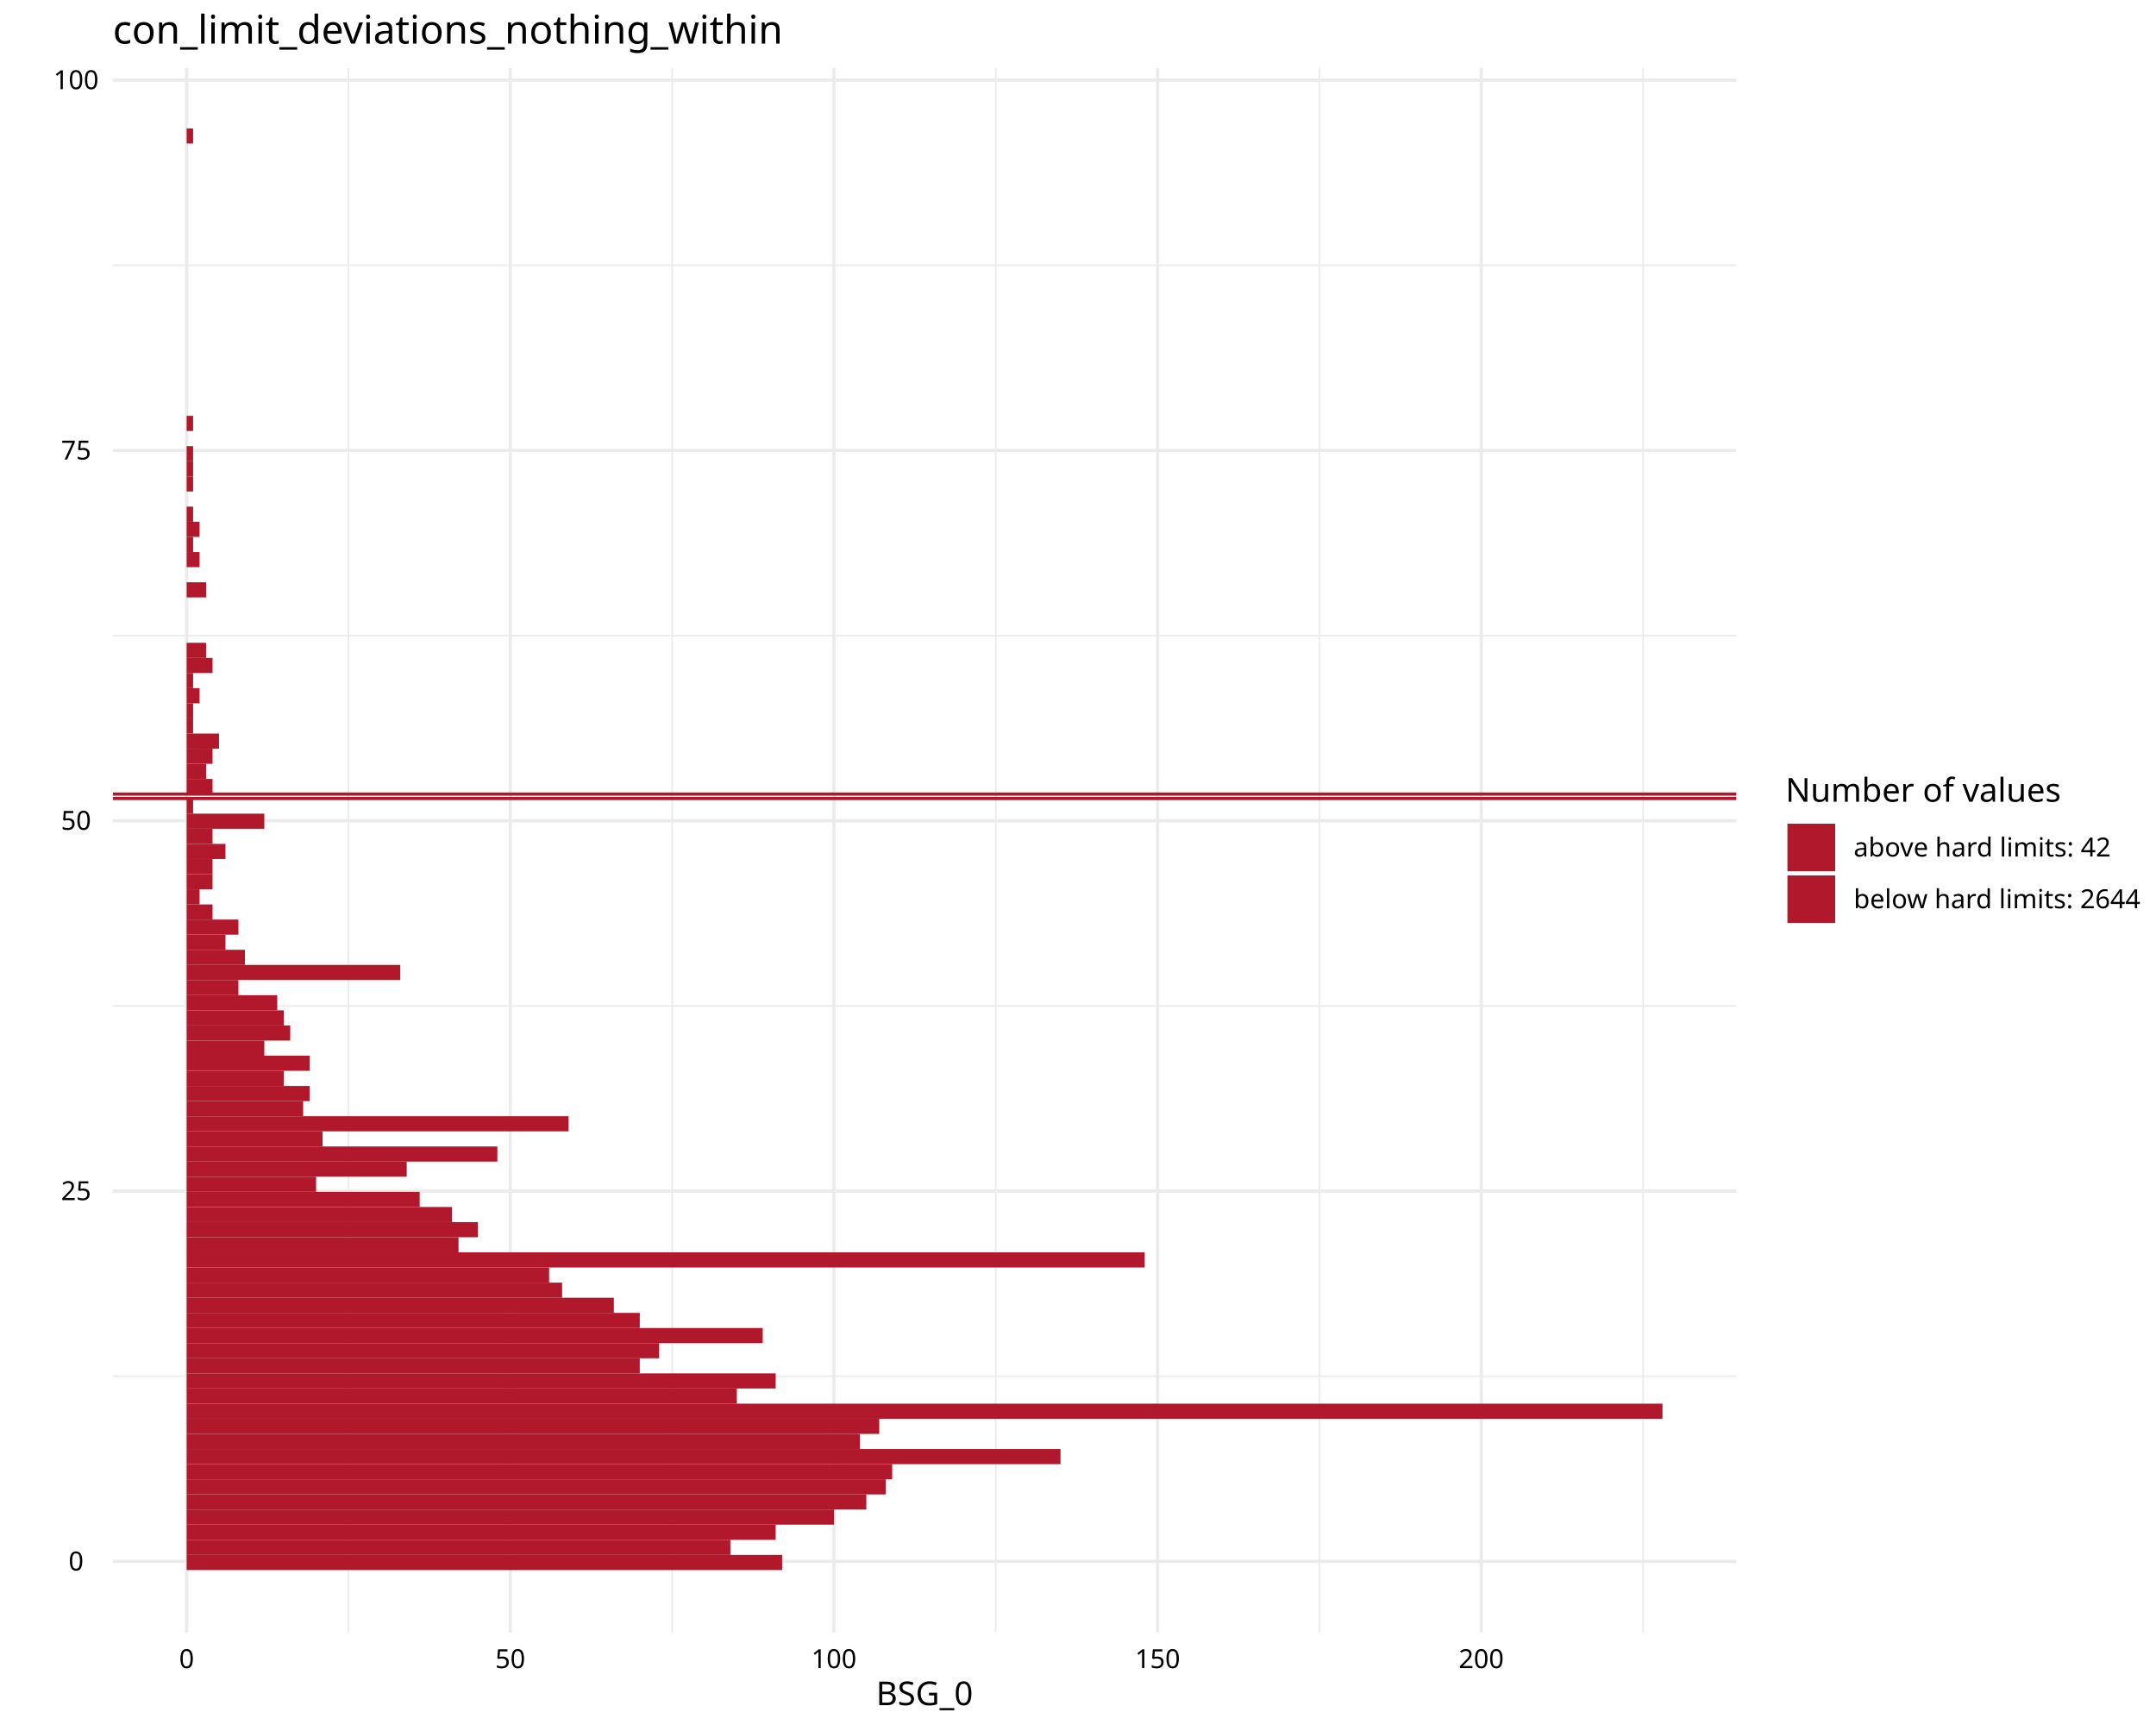
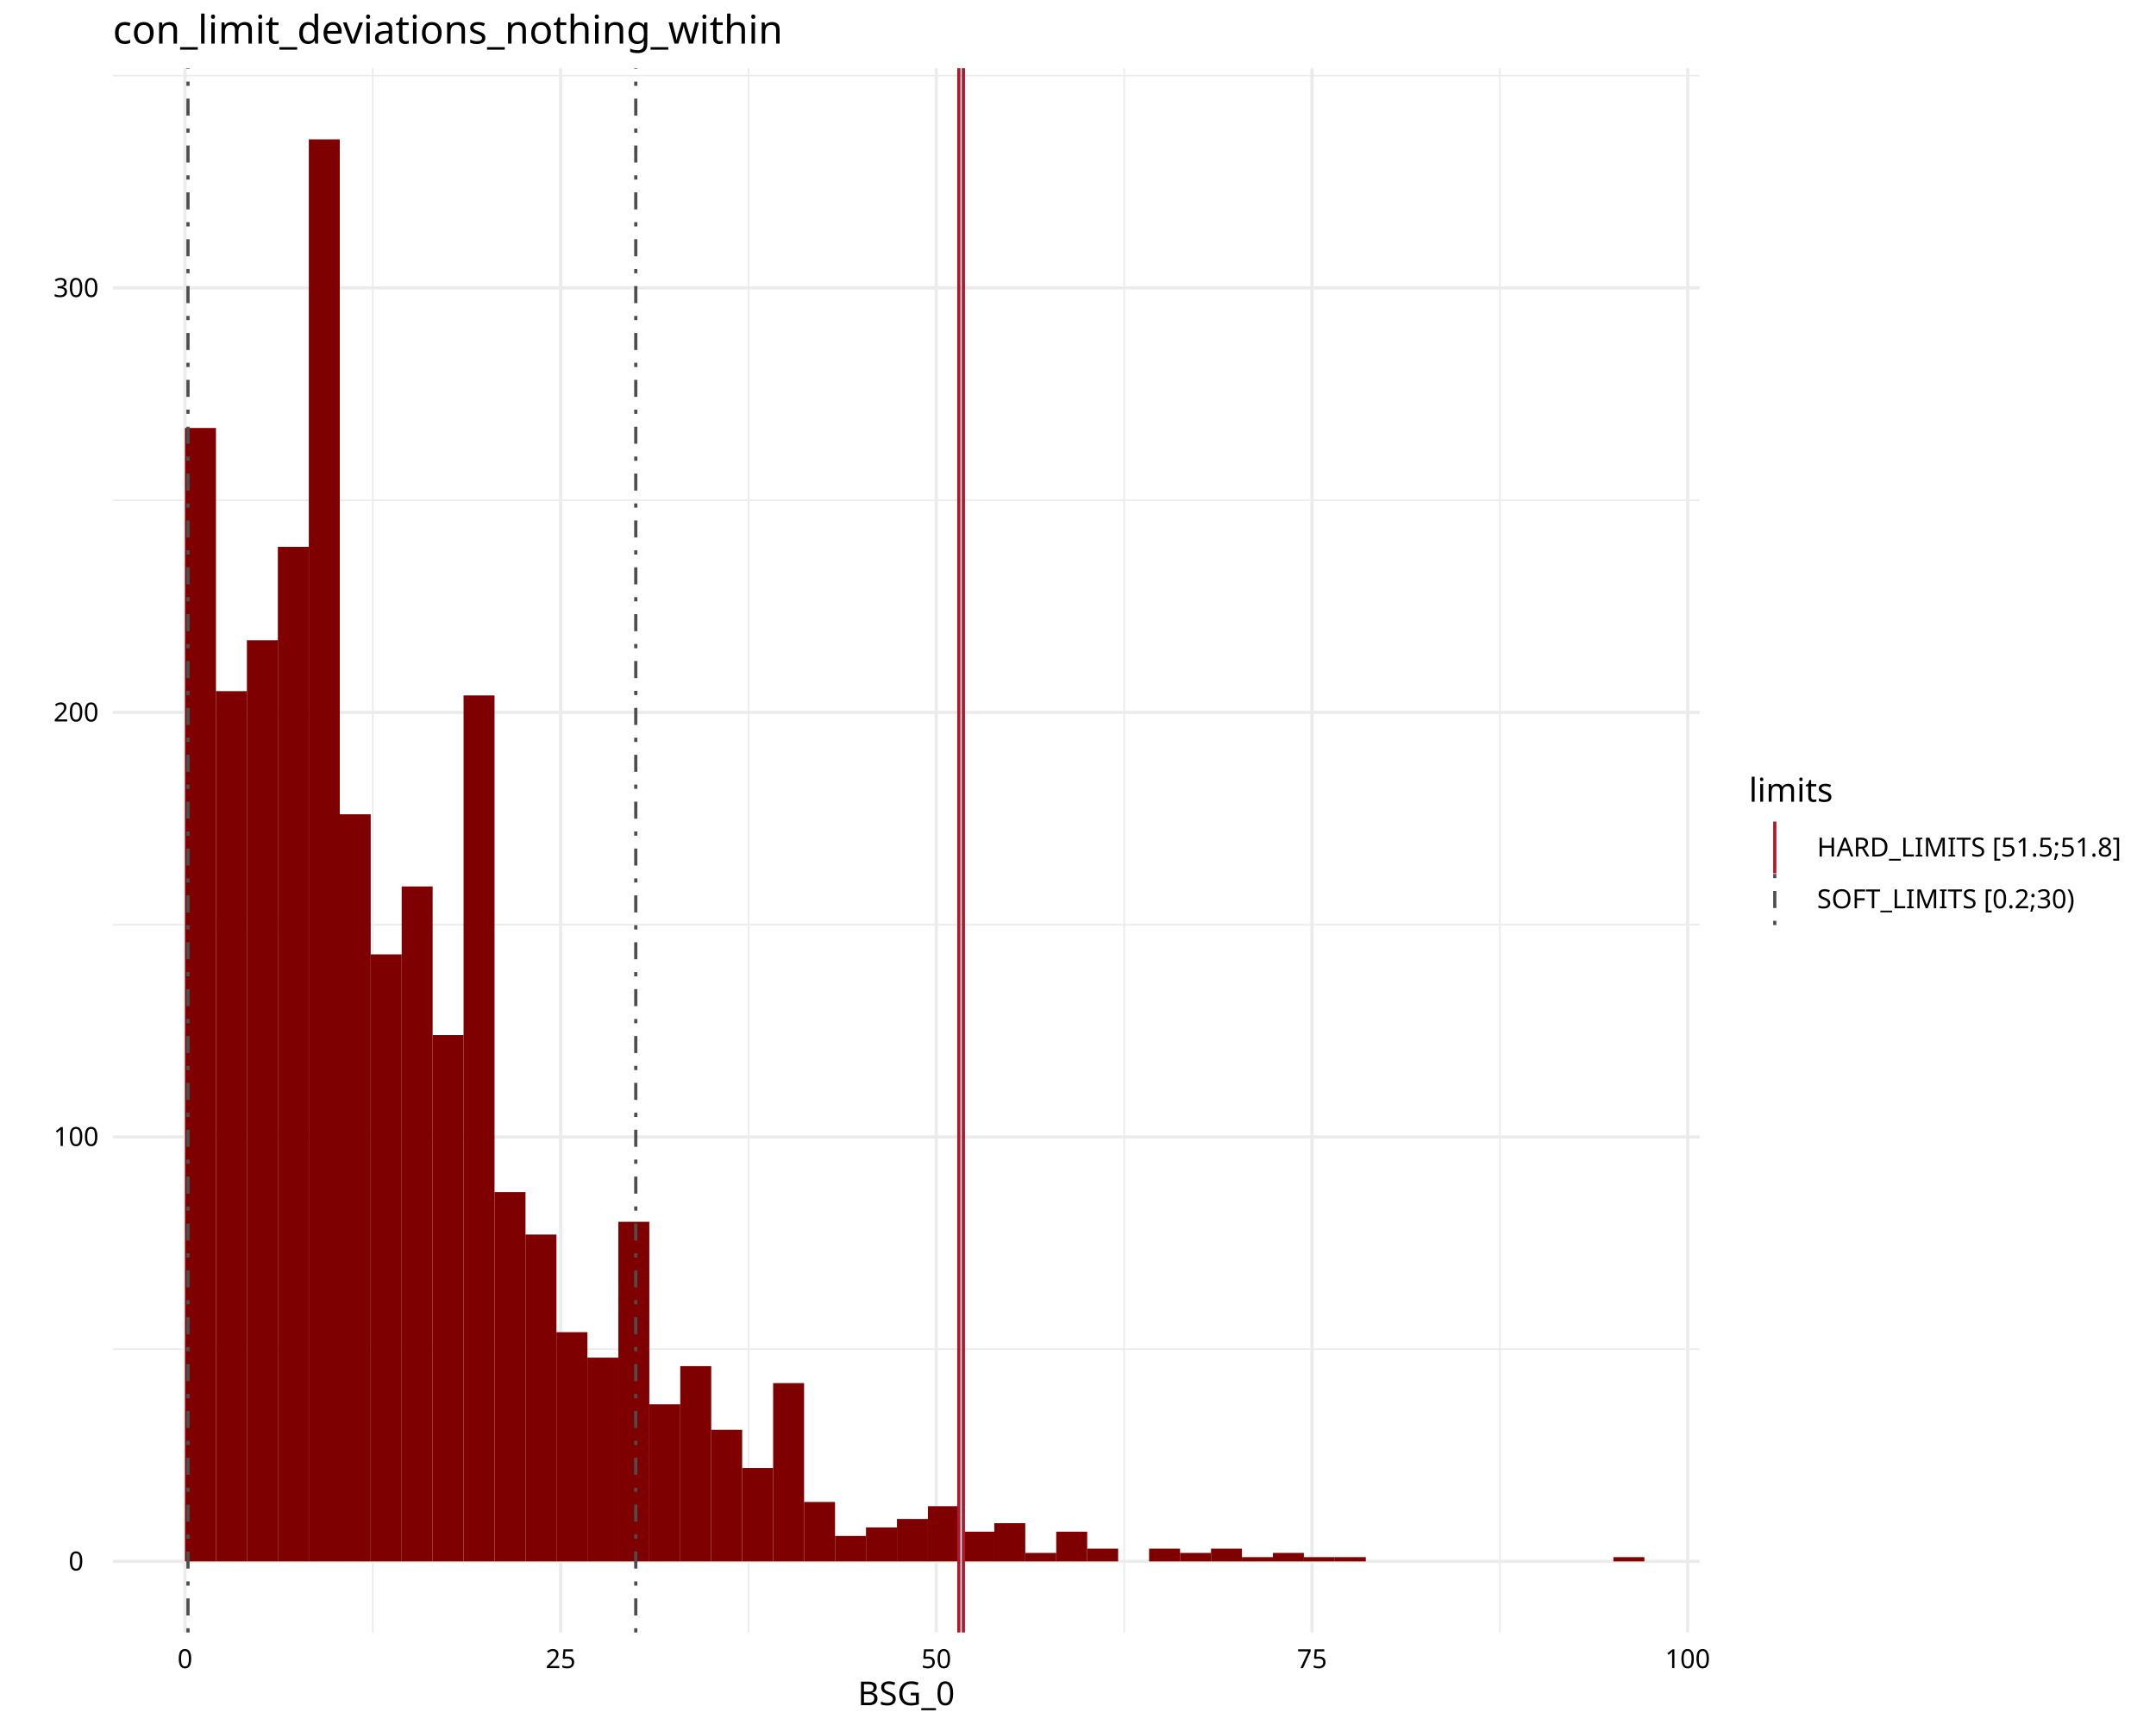
<svg xmlns="http://www.w3.org/2000/svg" class="svglite" data-engine-version="2.0" width="720.00pt" height="576.00pt" viewBox="0 0 720.00 576.00">
  <defs>
    <style type="text/css">
    .svglite line, .svglite polyline, .svglite polygon, .svglite path, .svglite rect, .svglite circle {
      fill: none;
      stroke: #000000;
      stroke-linecap: round;
      stroke-linejoin: round;
      stroke-miterlimit: 10.00;
    }
  </style>
  </defs>
  <rect width="100%" height="100%" style="stroke: none; fill: #FFFFFF;" />
  <defs>
    <clipPath id="cpMC4wMHw3MjAuMDB8MC4wMHw1NzYuMDA=">
      <rect x="0.00" y="0.00" width="720.00" height="576.00" />
    </clipPath>
  </defs>
  <g clip-path="url(#cpMC4wMHw3MjAuMDB8MC4wMHw1NzYuMDA=)">
</g>
  <defs>
-     <clipPath id="cpMzcuNjl8NTc5Ljg0fDIyLjc4fDU0NS4xMQ==">
-       <rect x="37.69" y="22.78" width="542.15" height="522.33" />
+     <clipPath id="cpMzcuNjl8NTY3LjYxfDIyLjc4fDU0NS4xMQ==">
+       <rect x="37.69" y="22.78" width="529.92" height="522.33" />
    </clipPath>
  </defs>
-   <g clip-path="url(#cpMzcuNjl8NTc5Ljg0fDIyLjc4fDU0NS4xMQ==)">
-     <polyline points="37.69,459.54 579.84,459.54 " style="stroke-width: 0.53; stroke: #EBEBEB; stroke-linecap: butt;" />
-     <polyline points="37.69,335.88 579.84,335.88 " style="stroke-width: 0.53; stroke: #EBEBEB; stroke-linecap: butt;" />
-     <polyline points="37.69,212.23 579.84,212.23 " style="stroke-width: 0.53; stroke: #EBEBEB; stroke-linecap: butt;" />
-     <polyline points="37.69,88.57 579.84,88.57 " style="stroke-width: 0.53; stroke: #EBEBEB; stroke-linecap: butt;" />
-     <polyline points="116.37,545.11 116.37,22.78 " style="stroke-width: 0.53; stroke: #EBEBEB; stroke-linecap: butt;" />
-     <polyline points="224.46,545.11 224.46,22.78 " style="stroke-width: 0.53; stroke: #EBEBEB; stroke-linecap: butt;" />
-     <polyline points="332.54,545.11 332.54,22.78 " style="stroke-width: 0.53; stroke: #EBEBEB; stroke-linecap: butt;" />
-     <polyline points="440.62,545.11 440.62,22.78 " style="stroke-width: 0.53; stroke: #EBEBEB; stroke-linecap: butt;" />
-     <polyline points="548.71,545.11 548.71,22.78 " style="stroke-width: 0.53; stroke: #EBEBEB; stroke-linecap: butt;" />
-     <polyline points="37.69,521.37 579.84,521.37 " style="stroke-width: 1.07; stroke: #EBEBEB; stroke-linecap: butt;" />
-     <polyline points="37.69,397.71 579.84,397.71 " style="stroke-width: 1.07; stroke: #EBEBEB; stroke-linecap: butt;" />
-     <polyline points="37.69,274.06 579.84,274.06 " style="stroke-width: 1.07; stroke: #EBEBEB; stroke-linecap: butt;" />
-     <polyline points="37.69,150.40 579.84,150.40 " style="stroke-width: 1.07; stroke: #EBEBEB; stroke-linecap: butt;" />
-     <polyline points="37.69,26.74 579.84,26.74 " style="stroke-width: 1.07; stroke: #EBEBEB; stroke-linecap: butt;" />
-     <polyline points="62.33,545.11 62.33,22.78 " style="stroke-width: 1.07; stroke: #EBEBEB; stroke-linecap: butt;" />
-     <polyline points="170.41,545.11 170.41,22.78 " style="stroke-width: 1.07; stroke: #EBEBEB; stroke-linecap: butt;" />
-     <polyline points="278.50,545.11 278.50,22.78 " style="stroke-width: 1.07; stroke: #EBEBEB; stroke-linecap: butt;" />
-     <polyline points="386.58,545.11 386.58,22.78 " style="stroke-width: 1.07; stroke: #EBEBEB; stroke-linecap: butt;" />
-     <polyline points="494.67,545.11 494.67,22.78 " style="stroke-width: 1.07; stroke: #EBEBEB; stroke-linecap: butt;" />
-     <rect x="62.33" y="519.21" width="198.87" height="5.05" style="stroke-width: 1.07; stroke: none; stroke-linecap: butt; stroke-linejoin: miter; fill: #B2182B;" />
-     <rect x="62.33" y="514.16" width="181.58" height="5.05" style="stroke-width: 1.07; stroke: none; stroke-linecap: butt; stroke-linejoin: miter; fill: #B2182B;" />
-     <rect x="62.33" y="509.11" width="196.71" height="5.05" style="stroke-width: 1.07; stroke: none; stroke-linecap: butt; stroke-linejoin: miter; fill: #B2182B;" />
-     <rect x="62.33" y="504.06" width="216.17" height="5.05" style="stroke-width: 1.07; stroke: none; stroke-linecap: butt; stroke-linejoin: miter; fill: #B2182B;" />
-     <rect x="62.33" y="499.01" width="226.98" height="5.05" style="stroke-width: 1.07; stroke: none; stroke-linecap: butt; stroke-linejoin: miter; fill: #B2182B;" />
-     <rect x="62.33" y="493.96" width="233.46" height="5.05" style="stroke-width: 1.07; stroke: none; stroke-linecap: butt; stroke-linejoin: miter; fill: #B2182B;" />
-     <rect x="62.33" y="488.90" width="235.62" height="5.05" style="stroke-width: 1.07; stroke: none; stroke-linecap: butt; stroke-linejoin: miter; fill: #B2182B;" />
-     <rect x="62.33" y="483.85" width="291.83" height="5.05" style="stroke-width: 1.07; stroke: none; stroke-linecap: butt; stroke-linejoin: miter; fill: #B2182B;" />
-     <rect x="62.33" y="478.80" width="224.81" height="5.05" style="stroke-width: 1.07; stroke: none; stroke-linecap: butt; stroke-linejoin: miter; fill: #B2182B;" />
-     <rect x="62.33" y="473.75" width="231.30" height="5.05" style="stroke-width: 1.07; stroke: none; stroke-linecap: butt; stroke-linejoin: miter; fill: #B2182B;" />
-     <rect x="62.33" y="468.70" width="492.86" height="5.05" style="stroke-width: 1.07; stroke: none; stroke-linecap: butt; stroke-linejoin: miter; fill: #B2182B;" />
-     <rect x="62.33" y="463.65" width="183.74" height="5.05" style="stroke-width: 1.07; stroke: none; stroke-linecap: butt; stroke-linejoin: miter; fill: #B2182B;" />
-     <rect x="62.33" y="458.59" width="196.71" height="5.05" style="stroke-width: 1.07; stroke: none; stroke-linecap: butt; stroke-linejoin: miter; fill: #B2182B;" />
-     <rect x="62.33" y="453.54" width="151.32" height="5.05" style="stroke-width: 1.07; stroke: none; stroke-linecap: butt; stroke-linejoin: miter; fill: #B2182B;" />
-     <rect x="62.33" y="448.49" width="157.80" height="5.05" style="stroke-width: 1.07; stroke: none; stroke-linecap: butt; stroke-linejoin: miter; fill: #B2182B;" />
-     <rect x="62.33" y="443.44" width="192.39" height="5.05" style="stroke-width: 1.07; stroke: none; stroke-linecap: butt; stroke-linejoin: miter; fill: #B2182B;" />
-     <rect x="62.33" y="438.39" width="151.32" height="5.05" style="stroke-width: 1.07; stroke: none; stroke-linecap: butt; stroke-linejoin: miter; fill: #B2182B;" />
-     <rect x="62.33" y="433.34" width="142.67" height="5.05" style="stroke-width: 1.07; stroke: none; stroke-linecap: butt; stroke-linejoin: miter; fill: #B2182B;" />
-     <rect x="62.33" y="428.29" width="125.38" height="5.05" style="stroke-width: 1.07; stroke: none; stroke-linecap: butt; stroke-linejoin: miter; fill: #B2182B;" />
-     <rect x="62.33" y="423.23" width="121.05" height="5.05" style="stroke-width: 1.07; stroke: none; stroke-linecap: butt; stroke-linejoin: miter; fill: #B2182B;" />
-     <rect x="62.33" y="418.18" width="319.93" height="5.05" style="stroke-width: 1.07; stroke: none; stroke-linecap: butt; stroke-linejoin: miter; fill: #B2182B;" />
-     <rect x="62.33" y="413.13" width="90.79" height="5.05" style="stroke-width: 1.07; stroke: none; stroke-linecap: butt; stroke-linejoin: miter; fill: #B2182B;" />
-     <rect x="62.33" y="408.08" width="97.28" height="5.05" style="stroke-width: 1.07; stroke: none; stroke-linecap: butt; stroke-linejoin: miter; fill: #B2182B;" />
-     <rect x="62.33" y="403.03" width="88.63" height="5.05" style="stroke-width: 1.07; stroke: none; stroke-linecap: butt; stroke-linejoin: miter; fill: #B2182B;" />
-     <rect x="62.33" y="397.98" width="77.82" height="5.05" style="stroke-width: 1.07; stroke: none; stroke-linecap: butt; stroke-linejoin: miter; fill: #B2182B;" />
-     <rect x="62.33" y="392.92" width="43.23" height="5.05" style="stroke-width: 1.07; stroke: none; stroke-linecap: butt; stroke-linejoin: miter; fill: #B2182B;" />
-     <rect x="62.33" y="387.87" width="73.50" height="5.05" style="stroke-width: 1.07; stroke: none; stroke-linecap: butt; stroke-linejoin: miter; fill: #B2182B;" />
-     <rect x="62.33" y="382.82" width="103.76" height="5.05" style="stroke-width: 1.07; stroke: none; stroke-linecap: butt; stroke-linejoin: miter; fill: #B2182B;" />
-     <rect x="62.33" y="377.77" width="45.40" height="5.05" style="stroke-width: 1.07; stroke: none; stroke-linecap: butt; stroke-linejoin: miter; fill: #B2182B;" />
-     <rect x="62.33" y="372.72" width="127.54" height="5.05" style="stroke-width: 1.07; stroke: none; stroke-linecap: butt; stroke-linejoin: miter; fill: #B2182B;" />
-     <rect x="62.33" y="367.67" width="38.91" height="5.05" style="stroke-width: 1.07; stroke: none; stroke-linecap: butt; stroke-linejoin: miter; fill: #B2182B;" />
-     <rect x="62.33" y="362.62" width="41.07" height="5.05" style="stroke-width: 1.07; stroke: none; stroke-linecap: butt; stroke-linejoin: miter; fill: #B2182B;" />
-     <rect x="62.33" y="357.56" width="32.43" height="5.05" style="stroke-width: 1.07; stroke: none; stroke-linecap: butt; stroke-linejoin: miter; fill: #B2182B;" />
-     <rect x="62.33" y="352.51" width="41.07" height="5.05" style="stroke-width: 1.07; stroke: none; stroke-linecap: butt; stroke-linejoin: miter; fill: #B2182B;" />
-     <rect x="62.33" y="347.46" width="25.94" height="5.05" style="stroke-width: 1.07; stroke: none; stroke-linecap: butt; stroke-linejoin: miter; fill: #B2182B;" />
-     <rect x="62.33" y="342.41" width="34.59" height="5.05" style="stroke-width: 1.07; stroke: none; stroke-linecap: butt; stroke-linejoin: miter; fill: #B2182B;" />
-     <rect x="62.33" y="337.36" width="32.43" height="5.05" style="stroke-width: 1.07; stroke: none; stroke-linecap: butt; stroke-linejoin: miter; fill: #B2182B;" />
-     <rect x="62.33" y="332.31" width="30.26" height="5.05" style="stroke-width: 1.07; stroke: none; stroke-linecap: butt; stroke-linejoin: miter; fill: #B2182B;" />
-     <rect x="62.33" y="327.25" width="17.29" height="5.05" style="stroke-width: 1.07; stroke: none; stroke-linecap: butt; stroke-linejoin: miter; fill: #B2182B;" />
-     <rect x="62.33" y="322.20" width="71.34" height="5.05" style="stroke-width: 1.07; stroke: none; stroke-linecap: butt; stroke-linejoin: miter; fill: #B2182B;" />
-     <rect x="62.33" y="317.15" width="19.46" height="5.05" style="stroke-width: 1.07; stroke: none; stroke-linecap: butt; stroke-linejoin: miter; fill: #B2182B;" />
-     <rect x="62.33" y="312.10" width="12.97" height="5.05" style="stroke-width: 1.07; stroke: none; stroke-linecap: butt; stroke-linejoin: miter; fill: #B2182B;" />
-     <rect x="62.33" y="307.05" width="17.29" height="5.05" style="stroke-width: 1.07; stroke: none; stroke-linecap: butt; stroke-linejoin: miter; fill: #B2182B;" />
-     <rect x="62.33" y="302.00" width="8.65" height="5.05" style="stroke-width: 1.07; stroke: none; stroke-linecap: butt; stroke-linejoin: miter; fill: #B2182B;" />
-     <rect x="62.33" y="296.95" width="4.32" height="5.05" style="stroke-width: 1.07; stroke: none; stroke-linecap: butt; stroke-linejoin: miter; fill: #B2182B;" />
-     <rect x="62.33" y="291.89" width="8.65" height="5.05" style="stroke-width: 1.07; stroke: none; stroke-linecap: butt; stroke-linejoin: miter; fill: #B2182B;" />
-     <rect x="62.33" y="286.84" width="8.65" height="5.05" style="stroke-width: 1.07; stroke: none; stroke-linecap: butt; stroke-linejoin: miter; fill: #B2182B;" />
-     <rect x="62.33" y="281.79" width="12.97" height="5.05" style="stroke-width: 1.07; stroke: none; stroke-linecap: butt; stroke-linejoin: miter; fill: #B2182B;" />
-     <rect x="62.33" y="276.74" width="8.65" height="5.05" style="stroke-width: 1.07; stroke: none; stroke-linecap: butt; stroke-linejoin: miter; fill: #B2182B;" />
-     <rect x="62.33" y="271.69" width="25.94" height="5.05" style="stroke-width: 1.07; stroke: none; stroke-linecap: butt; stroke-linejoin: miter; fill: #B2182B;" />
-     <rect x="62.33" y="266.64" width="2.16" height="5.05" style="stroke-width: 1.07; stroke: none; stroke-linecap: butt; stroke-linejoin: miter; fill: #B2182B;" />
-     <rect x="62.33" y="260.10" width="8.65" height="5.05" style="stroke-width: 1.07; stroke: none; stroke-linecap: butt; stroke-linejoin: miter; fill: #B2182B;" />
-     <rect x="62.33" y="255.05" width="6.49" height="5.05" style="stroke-width: 1.07; stroke: none; stroke-linecap: butt; stroke-linejoin: miter; fill: #B2182B;" />
-     <rect x="62.33" y="250.00" width="8.65" height="5.05" style="stroke-width: 1.07; stroke: none; stroke-linecap: butt; stroke-linejoin: miter; fill: #B2182B;" />
-     <rect x="62.33" y="244.95" width="10.81" height="5.05" style="stroke-width: 1.07; stroke: none; stroke-linecap: butt; stroke-linejoin: miter; fill: #B2182B;" />
-     <rect x="62.33" y="239.89" width="2.16" height="5.05" style="stroke-width: 1.07; stroke: none; stroke-linecap: butt; stroke-linejoin: miter; fill: #B2182B;" />
-     <rect x="62.33" y="234.84" width="2.16" height="5.05" style="stroke-width: 1.07; stroke: none; stroke-linecap: butt; stroke-linejoin: miter; fill: #B2182B;" />
-     <rect x="62.33" y="229.79" width="4.32" height="5.05" style="stroke-width: 1.07; stroke: none; stroke-linecap: butt; stroke-linejoin: miter; fill: #B2182B;" />
-     <rect x="62.33" y="224.74" width="2.16" height="5.05" style="stroke-width: 1.07; stroke: none; stroke-linecap: butt; stroke-linejoin: miter; fill: #B2182B;" />
-     <rect x="62.33" y="219.69" width="8.65" height="5.05" style="stroke-width: 1.07; stroke: none; stroke-linecap: butt; stroke-linejoin: miter; fill: #B2182B;" />
-     <rect x="62.33" y="214.64" width="6.49" height="5.05" style="stroke-width: 1.07; stroke: none; stroke-linecap: butt; stroke-linejoin: miter; fill: #B2182B;" />
-     <rect x="62.33" y="209.59" width="0.00" height="5.05" style="stroke-width: 1.07; stroke: none; stroke-linecap: butt; stroke-linejoin: miter; fill: #B2182B;" />
-     <rect x="62.33" y="204.53" width="0.00" height="5.05" style="stroke-width: 1.07; stroke: none; stroke-linecap: butt; stroke-linejoin: miter; fill: #B2182B;" />
-     <rect x="62.33" y="199.48" width="0.00" height="5.05" style="stroke-width: 1.07; stroke: none; stroke-linecap: butt; stroke-linejoin: miter; fill: #B2182B;" />
-     <rect x="62.33" y="194.43" width="6.49" height="5.05" style="stroke-width: 1.07; stroke: none; stroke-linecap: butt; stroke-linejoin: miter; fill: #B2182B;" />
-     <rect x="62.33" y="189.38" width="0.00" height="5.05" style="stroke-width: 1.07; stroke: none; stroke-linecap: butt; stroke-linejoin: miter; fill: #B2182B;" />
-     <rect x="62.33" y="184.33" width="4.32" height="5.05" style="stroke-width: 1.07; stroke: none; stroke-linecap: butt; stroke-linejoin: miter; fill: #B2182B;" />
-     <rect x="62.33" y="179.28" width="2.16" height="5.05" style="stroke-width: 1.07; stroke: none; stroke-linecap: butt; stroke-linejoin: miter; fill: #B2182B;" />
-     <rect x="62.33" y="174.22" width="4.32" height="5.05" style="stroke-width: 1.07; stroke: none; stroke-linecap: butt; stroke-linejoin: miter; fill: #B2182B;" />
-     <rect x="62.33" y="169.17" width="2.16" height="5.05" style="stroke-width: 1.07; stroke: none; stroke-linecap: butt; stroke-linejoin: miter; fill: #B2182B;" />
-     <rect x="62.33" y="164.12" width="0.00" height="5.05" style="stroke-width: 1.07; stroke: none; stroke-linecap: butt; stroke-linejoin: miter; fill: #B2182B;" />
-     <rect x="62.33" y="159.07" width="2.16" height="5.05" style="stroke-width: 1.07; stroke: none; stroke-linecap: butt; stroke-linejoin: miter; fill: #B2182B;" />
-     <rect x="62.33" y="154.02" width="2.16" height="5.05" style="stroke-width: 1.07; stroke: none; stroke-linecap: butt; stroke-linejoin: miter; fill: #B2182B;" />
-     <rect x="62.33" y="148.97" width="2.16" height="5.05" style="stroke-width: 1.07; stroke: none; stroke-linecap: butt; stroke-linejoin: miter; fill: #B2182B;" />
-     <rect x="62.33" y="143.92" width="0.00" height="5.05" style="stroke-width: 1.07; stroke: none; stroke-linecap: butt; stroke-linejoin: miter; fill: #B2182B;" />
-     <rect x="62.33" y="138.86" width="2.16" height="5.05" style="stroke-width: 1.07; stroke: none; stroke-linecap: butt; stroke-linejoin: miter; fill: #B2182B;" />
-     <rect x="62.33" y="133.81" width="0.00" height="5.05" style="stroke-width: 1.07; stroke: none; stroke-linecap: butt; stroke-linejoin: miter; fill: #B2182B;" />
-     <rect x="62.33" y="128.76" width="0.00" height="5.05" style="stroke-width: 1.07; stroke: none; stroke-linecap: butt; stroke-linejoin: miter; fill: #B2182B;" />
-     <rect x="62.33" y="123.71" width="0.00" height="5.05" style="stroke-width: 1.07; stroke: none; stroke-linecap: butt; stroke-linejoin: miter; fill: #B2182B;" />
-     <rect x="62.33" y="118.66" width="0.00" height="5.05" style="stroke-width: 1.07; stroke: none; stroke-linecap: butt; stroke-linejoin: miter; fill: #B2182B;" />
-     <rect x="62.33" y="113.61" width="0.00" height="5.05" style="stroke-width: 1.07; stroke: none; stroke-linecap: butt; stroke-linejoin: miter; fill: #B2182B;" />
-     <rect x="62.33" y="108.55" width="0.00" height="5.05" style="stroke-width: 1.07; stroke: none; stroke-linecap: butt; stroke-linejoin: miter; fill: #B2182B;" />
-     <rect x="62.33" y="103.50" width="0.00" height="5.05" style="stroke-width: 1.07; stroke: none; stroke-linecap: butt; stroke-linejoin: miter; fill: #B2182B;" />
-     <rect x="62.33" y="98.45" width="0.00" height="5.05" style="stroke-width: 1.07; stroke: none; stroke-linecap: butt; stroke-linejoin: miter; fill: #B2182B;" />
-     <rect x="62.33" y="93.40" width="0.00" height="5.05" style="stroke-width: 1.07; stroke: none; stroke-linecap: butt; stroke-linejoin: miter; fill: #B2182B;" />
-     <rect x="62.33" y="88.35" width="0.00" height="5.05" style="stroke-width: 1.07; stroke: none; stroke-linecap: butt; stroke-linejoin: miter; fill: #B2182B;" />
-     <rect x="62.33" y="83.30" width="0.00" height="5.05" style="stroke-width: 1.07; stroke: none; stroke-linecap: butt; stroke-linejoin: miter; fill: #B2182B;" />
-     <rect x="62.33" y="78.25" width="0.00" height="5.05" style="stroke-width: 1.07; stroke: none; stroke-linecap: butt; stroke-linejoin: miter; fill: #B2182B;" />
-     <rect x="62.33" y="73.19" width="0.00" height="5.05" style="stroke-width: 1.07; stroke: none; stroke-linecap: butt; stroke-linejoin: miter; fill: #B2182B;" />
-     <rect x="62.33" y="68.14" width="0.00" height="5.05" style="stroke-width: 1.07; stroke: none; stroke-linecap: butt; stroke-linejoin: miter; fill: #B2182B;" />
-     <rect x="62.33" y="63.09" width="0.00" height="5.05" style="stroke-width: 1.07; stroke: none; stroke-linecap: butt; stroke-linejoin: miter; fill: #B2182B;" />
-     <rect x="62.33" y="58.04" width="0.00" height="5.05" style="stroke-width: 1.07; stroke: none; stroke-linecap: butt; stroke-linejoin: miter; fill: #B2182B;" />
-     <rect x="62.33" y="52.99" width="0.00" height="5.05" style="stroke-width: 1.07; stroke: none; stroke-linecap: butt; stroke-linejoin: miter; fill: #B2182B;" />
-     <rect x="62.33" y="47.94" width="0.00" height="5.05" style="stroke-width: 1.07; stroke: none; stroke-linecap: butt; stroke-linejoin: miter; fill: #B2182B;" />
-     <rect x="62.33" y="42.88" width="2.16" height="5.05" style="stroke-width: 1.07; stroke: none; stroke-linecap: butt; stroke-linejoin: miter; fill: #B2182B;" />
-     <line x1="37.69" y1="266.64" x2="579.84" y2="266.64" style="stroke-width: 1.07; stroke: #B2182B; stroke-linecap: butt;" />
-     <line x1="37.69" y1="265.15" x2="579.84" y2="265.15" style="stroke-width: 1.07; stroke: #B2182B; stroke-linecap: butt;" />
+   <g clip-path="url(#cpMzcuNjl8NTY3LjYxfDIyLjc4fDU0NS4xMQ==)">
+     <polyline points="37.69,450.50 567.61,450.50 " style="stroke-width: 0.53; stroke: #EBEBEB; stroke-linecap: butt;" />
+     <polyline points="37.69,308.75 567.61,308.75 " style="stroke-width: 0.53; stroke: #EBEBEB; stroke-linecap: butt;" />
+     <polyline points="37.69,167.01 567.61,167.01 " style="stroke-width: 0.53; stroke: #EBEBEB; stroke-linecap: butt;" />
+     <polyline points="37.69,25.26 567.61,25.26 " style="stroke-width: 0.53; stroke: #EBEBEB; stroke-linecap: butt;" />
+     <polyline points="124.50,545.11 124.50,22.78 " style="stroke-width: 0.53; stroke: #EBEBEB; stroke-linecap: butt;" />
+     <polyline points="249.96,545.11 249.96,22.78 " style="stroke-width: 0.53; stroke: #EBEBEB; stroke-linecap: butt;" />
+     <polyline points="375.41,545.11 375.41,22.78 " style="stroke-width: 0.53; stroke: #EBEBEB; stroke-linecap: butt;" />
+     <polyline points="500.87,545.11 500.87,22.78 " style="stroke-width: 0.53; stroke: #EBEBEB; stroke-linecap: butt;" />
+     <polyline points="37.69,521.37 567.61,521.37 " style="stroke-width: 1.07; stroke: #EBEBEB; stroke-linecap: butt;" />
+     <polyline points="37.69,379.63 567.61,379.63 " style="stroke-width: 1.07; stroke: #EBEBEB; stroke-linecap: butt;" />
+     <polyline points="37.69,237.88 567.61,237.88 " style="stroke-width: 1.07; stroke: #EBEBEB; stroke-linecap: butt;" />
+     <polyline points="37.69,96.14 567.61,96.14 " style="stroke-width: 1.07; stroke: #EBEBEB; stroke-linecap: butt;" />
+     <polyline points="61.78,545.11 61.78,22.78 " style="stroke-width: 1.07; stroke: #EBEBEB; stroke-linecap: butt;" />
+     <polyline points="187.23,545.11 187.23,22.78 " style="stroke-width: 1.07; stroke: #EBEBEB; stroke-linecap: butt;" />
+     <polyline points="312.68,545.11 312.68,22.78 " style="stroke-width: 1.07; stroke: #EBEBEB; stroke-linecap: butt;" />
+     <polyline points="438.14,545.11 438.14,22.78 " style="stroke-width: 1.07; stroke: #EBEBEB; stroke-linecap: butt;" />
+     <polyline points="563.59,545.11 563.59,22.78 " style="stroke-width: 1.07; stroke: #EBEBEB; stroke-linecap: butt;" />
+     <rect x="61.78" y="142.91" width="10.34" height="378.46" style="stroke-width: 1.07; stroke: none; stroke-linecap: butt; stroke-linejoin: miter; fill: #7F0000;" />
+     <rect x="72.11" y="230.79" width="10.34" height="290.58" style="stroke-width: 1.07; stroke: none; stroke-linecap: butt; stroke-linejoin: miter; fill: #7F0000;" />
+     <rect x="82.45" y="213.78" width="10.34" height="307.59" style="stroke-width: 1.07; stroke: none; stroke-linecap: butt; stroke-linejoin: miter; fill: #7F0000;" />
+     <rect x="92.79" y="182.60" width="10.34" height="338.77" style="stroke-width: 1.07; stroke: none; stroke-linecap: butt; stroke-linejoin: miter; fill: #7F0000;" />
+     <rect x="103.13" y="46.53" width="10.34" height="474.84" style="stroke-width: 1.07; stroke: none; stroke-linecap: butt; stroke-linejoin: miter; fill: #7F0000;" />
+     <rect x="113.46" y="271.90" width="10.34" height="249.47" style="stroke-width: 1.07; stroke: none; stroke-linecap: butt; stroke-linejoin: miter; fill: #7F0000;" />
+     <rect x="123.80" y="318.68" width="10.34" height="202.69" style="stroke-width: 1.07; stroke: none; stroke-linecap: butt; stroke-linejoin: miter; fill: #7F0000;" />
+     <rect x="134.14" y="296.00" width="10.34" height="225.37" style="stroke-width: 1.07; stroke: none; stroke-linecap: butt; stroke-linejoin: miter; fill: #7F0000;" />
+     <rect x="144.47" y="345.61" width="10.34" height="175.76" style="stroke-width: 1.07; stroke: none; stroke-linecap: butt; stroke-linejoin: miter; fill: #7F0000;" />
+     <rect x="154.81" y="232.21" width="10.34" height="289.16" style="stroke-width: 1.07; stroke: none; stroke-linecap: butt; stroke-linejoin: miter; fill: #7F0000;" />
+     <rect x="165.15" y="398.05" width="10.34" height="123.32" style="stroke-width: 1.07; stroke: none; stroke-linecap: butt; stroke-linejoin: miter; fill: #7F0000;" />
+     <rect x="175.49" y="412.23" width="10.34" height="109.14" style="stroke-width: 1.07; stroke: none; stroke-linecap: butt; stroke-linejoin: miter; fill: #7F0000;" />
+     <rect x="185.82" y="444.83" width="10.34" height="76.54" style="stroke-width: 1.07; stroke: none; stroke-linecap: butt; stroke-linejoin: miter; fill: #7F0000;" />
+     <rect x="196.16" y="453.33" width="10.34" height="68.04" style="stroke-width: 1.07; stroke: none; stroke-linecap: butt; stroke-linejoin: miter; fill: #7F0000;" />
+     <rect x="206.50" y="407.97" width="10.34" height="113.40" style="stroke-width: 1.07; stroke: none; stroke-linecap: butt; stroke-linejoin: miter; fill: #7F0000;" />
+     <rect x="216.84" y="468.92" width="10.34" height="52.45" style="stroke-width: 1.07; stroke: none; stroke-linecap: butt; stroke-linejoin: miter; fill: #7F0000;" />
+     <rect x="227.17" y="456.17" width="10.34" height="65.20" style="stroke-width: 1.07; stroke: none; stroke-linecap: butt; stroke-linejoin: miter; fill: #7F0000;" />
+     <rect x="237.51" y="477.43" width="10.34" height="43.94" style="stroke-width: 1.07; stroke: none; stroke-linecap: butt; stroke-linejoin: miter; fill: #7F0000;" />
+     <rect x="247.85" y="490.19" width="10.34" height="31.18" style="stroke-width: 1.07; stroke: none; stroke-linecap: butt; stroke-linejoin: miter; fill: #7F0000;" />
+     <rect x="258.19" y="461.84" width="10.34" height="59.53" style="stroke-width: 1.07; stroke: none; stroke-linecap: butt; stroke-linejoin: miter; fill: #7F0000;" />
+     <rect x="268.52" y="501.53" width="10.34" height="19.84" style="stroke-width: 1.07; stroke: none; stroke-linecap: butt; stroke-linejoin: miter; fill: #7F0000;" />
+     <rect x="278.86" y="512.87" width="10.34" height="8.50" style="stroke-width: 1.07; stroke: none; stroke-linecap: butt; stroke-linejoin: miter; fill: #7F0000;" />
+     <rect x="289.20" y="510.03" width="10.34" height="11.34" style="stroke-width: 1.07; stroke: none; stroke-linecap: butt; stroke-linejoin: miter; fill: #7F0000;" />
+     <rect x="299.54" y="507.20" width="10.34" height="14.17" style="stroke-width: 1.07; stroke: none; stroke-linecap: butt; stroke-linejoin: miter; fill: #7F0000;" />
+     <rect x="309.87" y="502.94" width="10.34" height="18.43" style="stroke-width: 1.07; stroke: none; stroke-linecap: butt; stroke-linejoin: miter; fill: #7F0000;" />
+     <rect x="321.72" y="511.45" width="10.34" height="9.92" style="stroke-width: 1.07; stroke: none; stroke-linecap: butt; stroke-linejoin: miter; fill: #7F0000;" />
+     <rect x="332.05" y="508.61" width="10.34" height="12.76" style="stroke-width: 1.07; stroke: none; stroke-linecap: butt; stroke-linejoin: miter; fill: #7F0000;" />
+     <rect x="342.39" y="518.54" width="10.34" height="2.83" style="stroke-width: 1.07; stroke: none; stroke-linecap: butt; stroke-linejoin: miter; fill: #7F0000;" />
+     <rect x="352.73" y="511.45" width="10.34" height="9.92" style="stroke-width: 1.07; stroke: none; stroke-linecap: butt; stroke-linejoin: miter; fill: #7F0000;" />
+     <rect x="363.07" y="517.12" width="10.34" height="4.25" style="stroke-width: 1.07; stroke: none; stroke-linecap: butt; stroke-linejoin: miter; fill: #7F0000;" />
+     <rect x="373.40" y="521.37" width="10.34" height="0.00" style="stroke-width: 1.07; stroke: none; stroke-linecap: butt; stroke-linejoin: miter; fill: #7F0000;" />
+     <rect x="383.74" y="517.12" width="10.34" height="4.25" style="stroke-width: 1.07; stroke: none; stroke-linecap: butt; stroke-linejoin: miter; fill: #7F0000;" />
+     <rect x="394.08" y="518.54" width="10.34" height="2.83" style="stroke-width: 1.07; stroke: none; stroke-linecap: butt; stroke-linejoin: miter; fill: #7F0000;" />
+     <rect x="404.42" y="517.12" width="10.34" height="4.25" style="stroke-width: 1.07; stroke: none; stroke-linecap: butt; stroke-linejoin: miter; fill: #7F0000;" />
+     <rect x="414.75" y="519.95" width="10.34" height="1.42" style="stroke-width: 1.07; stroke: none; stroke-linecap: butt; stroke-linejoin: miter; fill: #7F0000;" />
+     <rect x="425.09" y="518.54" width="10.34" height="2.83" style="stroke-width: 1.07; stroke: none; stroke-linecap: butt; stroke-linejoin: miter; fill: #7F0000;" />
+     <rect x="435.43" y="519.95" width="10.34" height="1.42" style="stroke-width: 1.07; stroke: none; stroke-linecap: butt; stroke-linejoin: miter; fill: #7F0000;" />
+     <rect x="445.77" y="519.95" width="10.34" height="1.42" style="stroke-width: 1.07; stroke: none; stroke-linecap: butt; stroke-linejoin: miter; fill: #7F0000;" />
+     <rect x="456.10" y="521.37" width="10.34" height="0.00" style="stroke-width: 1.07; stroke: none; stroke-linecap: butt; stroke-linejoin: miter; fill: #7F0000;" />
+     <rect x="466.44" y="521.37" width="10.34" height="0.00" style="stroke-width: 1.07; stroke: none; stroke-linecap: butt; stroke-linejoin: miter; fill: #7F0000;" />
+     <rect x="476.78" y="521.37" width="10.34" height="0.00" style="stroke-width: 1.07; stroke: none; stroke-linecap: butt; stroke-linejoin: miter; fill: #7F0000;" />
+     <rect x="487.12" y="521.37" width="10.34" height="0.00" style="stroke-width: 1.07; stroke: none; stroke-linecap: butt; stroke-linejoin: miter; fill: #7F0000;" />
+     <rect x="497.45" y="521.37" width="10.34" height="0.00" style="stroke-width: 1.07; stroke: none; stroke-linecap: butt; stroke-linejoin: miter; fill: #7F0000;" />
+     <rect x="507.79" y="521.37" width="10.34" height="0.00" style="stroke-width: 1.07; stroke: none; stroke-linecap: butt; stroke-linejoin: miter; fill: #7F0000;" />
+     <rect x="518.13" y="521.37" width="10.34" height="0.00" style="stroke-width: 1.07; stroke: none; stroke-linecap: butt; stroke-linejoin: miter; fill: #7F0000;" />
+     <rect x="528.46" y="521.37" width="10.34" height="0.00" style="stroke-width: 1.07; stroke: none; stroke-linecap: butt; stroke-linejoin: miter; fill: #7F0000;" />
+     <rect x="538.80" y="519.95" width="10.34" height="1.42" style="stroke-width: 1.07; stroke: none; stroke-linecap: butt; stroke-linejoin: miter; fill: #7F0000;" />
+     <line x1="320.21" y1="545.11" x2="320.21" y2="22.78" style="stroke-width: 1.07; stroke: #B2182B; stroke-linecap: butt;" />
+     <line x1="62.78" y1="545.11" x2="62.78" y2="22.78" style="stroke-width: 1.07; stroke: #4D4D4D; stroke-dasharray: 1.42,4.27,5.69,4.27; stroke-linecap: butt;" />
+     <line x1="321.72" y1="545.11" x2="321.72" y2="22.78" style="stroke-width: 1.07; stroke: #B2182B; stroke-linecap: butt;" />
+     <line x1="212.32" y1="545.11" x2="212.32" y2="22.78" style="stroke-width: 1.07; stroke: #4D4D4D; stroke-dasharray: 1.42,4.27,5.69,4.27; stroke-linecap: butt;" />
  </g>
  <g clip-path="url(#cpMC4wMHw3MjAuMDB8MC4wMHw1NzYuMDA=)">
    <text x="25.41" y="524.40" text-anchor="middle" style="font-size: 8.80px; font-family: sans;" textLength="4.89px" lengthAdjust="spacingAndGlyphs">0</text>
-     <text x="25.41" y="400.74" text-anchor="middle" style="font-size: 8.80px; font-family: sans;" textLength="9.79px" lengthAdjust="spacingAndGlyphs">25</text>
-     <text x="25.41" y="277.08" text-anchor="middle" style="font-size: 8.80px; font-family: sans;" textLength="9.79px" lengthAdjust="spacingAndGlyphs">50</text>
-     <text x="25.41" y="153.43" text-anchor="middle" style="font-size: 8.80px; font-family: sans;" textLength="9.79px" lengthAdjust="spacingAndGlyphs">75</text>
-     <text x="25.41" y="29.77" text-anchor="middle" style="font-size: 8.80px; font-family: sans;" textLength="14.68px" lengthAdjust="spacingAndGlyphs">100</text>
-     <text x="62.33" y="557.01" text-anchor="middle" style="font-size: 8.80px; font-family: sans;" textLength="4.89px" lengthAdjust="spacingAndGlyphs">0</text>
-     <text x="170.41" y="557.01" text-anchor="middle" style="font-size: 8.80px; font-family: sans;" textLength="9.79px" lengthAdjust="spacingAndGlyphs">50</text>
-     <text x="278.50" y="557.01" text-anchor="middle" style="font-size: 8.80px; font-family: sans;" textLength="14.68px" lengthAdjust="spacingAndGlyphs">100</text>
-     <text x="386.58" y="557.01" text-anchor="middle" style="font-size: 8.80px; font-family: sans;" textLength="14.68px" lengthAdjust="spacingAndGlyphs">150</text>
-     <text x="494.67" y="557.01" text-anchor="middle" style="font-size: 8.80px; font-family: sans;" textLength="14.68px" lengthAdjust="spacingAndGlyphs">200</text>
-     <text x="308.76" y="569.38" text-anchor="middle" style="font-size: 11.00px; font-family: sans;" textLength="35.47px" lengthAdjust="spacingAndGlyphs">BSG_0</text>
-     <text x="596.27" y="267.71" style="font-size: 11.00px; font-family: sans;" textLength="86.22px" lengthAdjust="spacingAndGlyphs">Number of values</text>
-     <rect x="596.98" y="275.04" width="15.86" height="15.86" style="stroke-width: 1.07; stroke: none; stroke-linecap: butt; stroke-linejoin: miter; fill: #B2182B;" />
-     <rect x="596.98" y="275.04" width="15.86" height="15.86" style="stroke-width: 1.07; stroke: none; stroke-linecap: butt; stroke-linejoin: miter; fill: #B2182B;" />
-     <rect x="596.98" y="275.04" width="15.86" height="15.86" style="stroke-width: 1.07; stroke: none; stroke-linecap: butt; stroke-linejoin: miter; fill: #B2182B;" />
-     <rect x="596.98" y="292.32" width="15.86" height="15.86" style="stroke-width: 1.07; stroke: none; stroke-linecap: butt; stroke-linejoin: miter; fill: #B2182B;" />
-     <rect x="596.98" y="292.32" width="15.86" height="15.86" style="stroke-width: 1.07; stroke: none; stroke-linecap: butt; stroke-linejoin: miter; fill: #B2182B;" />
-     <rect x="596.98" y="292.32" width="15.86" height="15.86" style="stroke-width: 1.07; stroke: none; stroke-linecap: butt; stroke-linejoin: miter; fill: #B2182B;" />
-     <text x="619.03" y="286.00" style="font-size: 8.80px; font-family: sans;" textLength="81.21px" lengthAdjust="spacingAndGlyphs">above hard limits: 42</text>
-     <text x="619.03" y="303.28" style="font-size: 8.80px; font-family: sans;" textLength="90.01px" lengthAdjust="spacingAndGlyphs">below hard limits: 2644</text>
+     <text x="25.41" y="382.65" text-anchor="middle" style="font-size: 8.80px; font-family: sans;" textLength="14.68px" lengthAdjust="spacingAndGlyphs">100</text>
+     <text x="25.41" y="240.91" text-anchor="middle" style="font-size: 8.80px; font-family: sans;" textLength="14.68px" lengthAdjust="spacingAndGlyphs">200</text>
+     <text x="25.41" y="99.16" text-anchor="middle" style="font-size: 8.80px; font-family: sans;" textLength="14.68px" lengthAdjust="spacingAndGlyphs">300</text>
+     <text x="61.78" y="557.01" text-anchor="middle" style="font-size: 8.80px; font-family: sans;" textLength="4.89px" lengthAdjust="spacingAndGlyphs">0</text>
+     <text x="187.23" y="557.01" text-anchor="middle" style="font-size: 8.80px; font-family: sans;" textLength="9.79px" lengthAdjust="spacingAndGlyphs">25</text>
+     <text x="312.68" y="557.01" text-anchor="middle" style="font-size: 8.80px; font-family: sans;" textLength="9.79px" lengthAdjust="spacingAndGlyphs">50</text>
+     <text x="438.14" y="557.01" text-anchor="middle" style="font-size: 8.80px; font-family: sans;" textLength="9.79px" lengthAdjust="spacingAndGlyphs">75</text>
+     <text x="563.59" y="557.01" text-anchor="middle" style="font-size: 8.80px; font-family: sans;" textLength="14.68px" lengthAdjust="spacingAndGlyphs">100</text>
+     <text x="302.65" y="569.38" text-anchor="middle" style="font-size: 11.00px; font-family: sans;" textLength="35.47px" lengthAdjust="spacingAndGlyphs">BSG_0</text>
+     <text x="584.05" y="267.71" style="font-size: 11.00px; font-family: sans;" textLength="25.05px" lengthAdjust="spacingAndGlyphs">limits</text>
+     <line x1="592.69" y1="291.61" x2="592.69" y2="274.33" style="stroke-width: 1.07; stroke: #B2182B; stroke-linecap: butt;" />
+     <line x1="592.69" y1="308.89" x2="592.69" y2="291.61" style="stroke-width: 1.07; stroke: #4D4D4D; stroke-dasharray: 1.42,4.27,5.69,4.27; stroke-linecap: butt;" />
+     <text x="606.80" y="286.00" style="font-size: 8.80px; font-family: sans;" textLength="102.24px" lengthAdjust="spacingAndGlyphs">HARD_LIMITS [51.5;51.8]</text>
+     <text x="606.80" y="303.28" style="font-size: 8.80px; font-family: sans;" textLength="89.02px" lengthAdjust="spacingAndGlyphs">SOFT_LIMITS [0.2;30)</text>
    <text x="37.69" y="14.56" style="font-size: 13.20px; font-family: sans;" textLength="210.62px" lengthAdjust="spacingAndGlyphs">con_limit_deviations_nothing_within</text>
  </g>
</svg>
